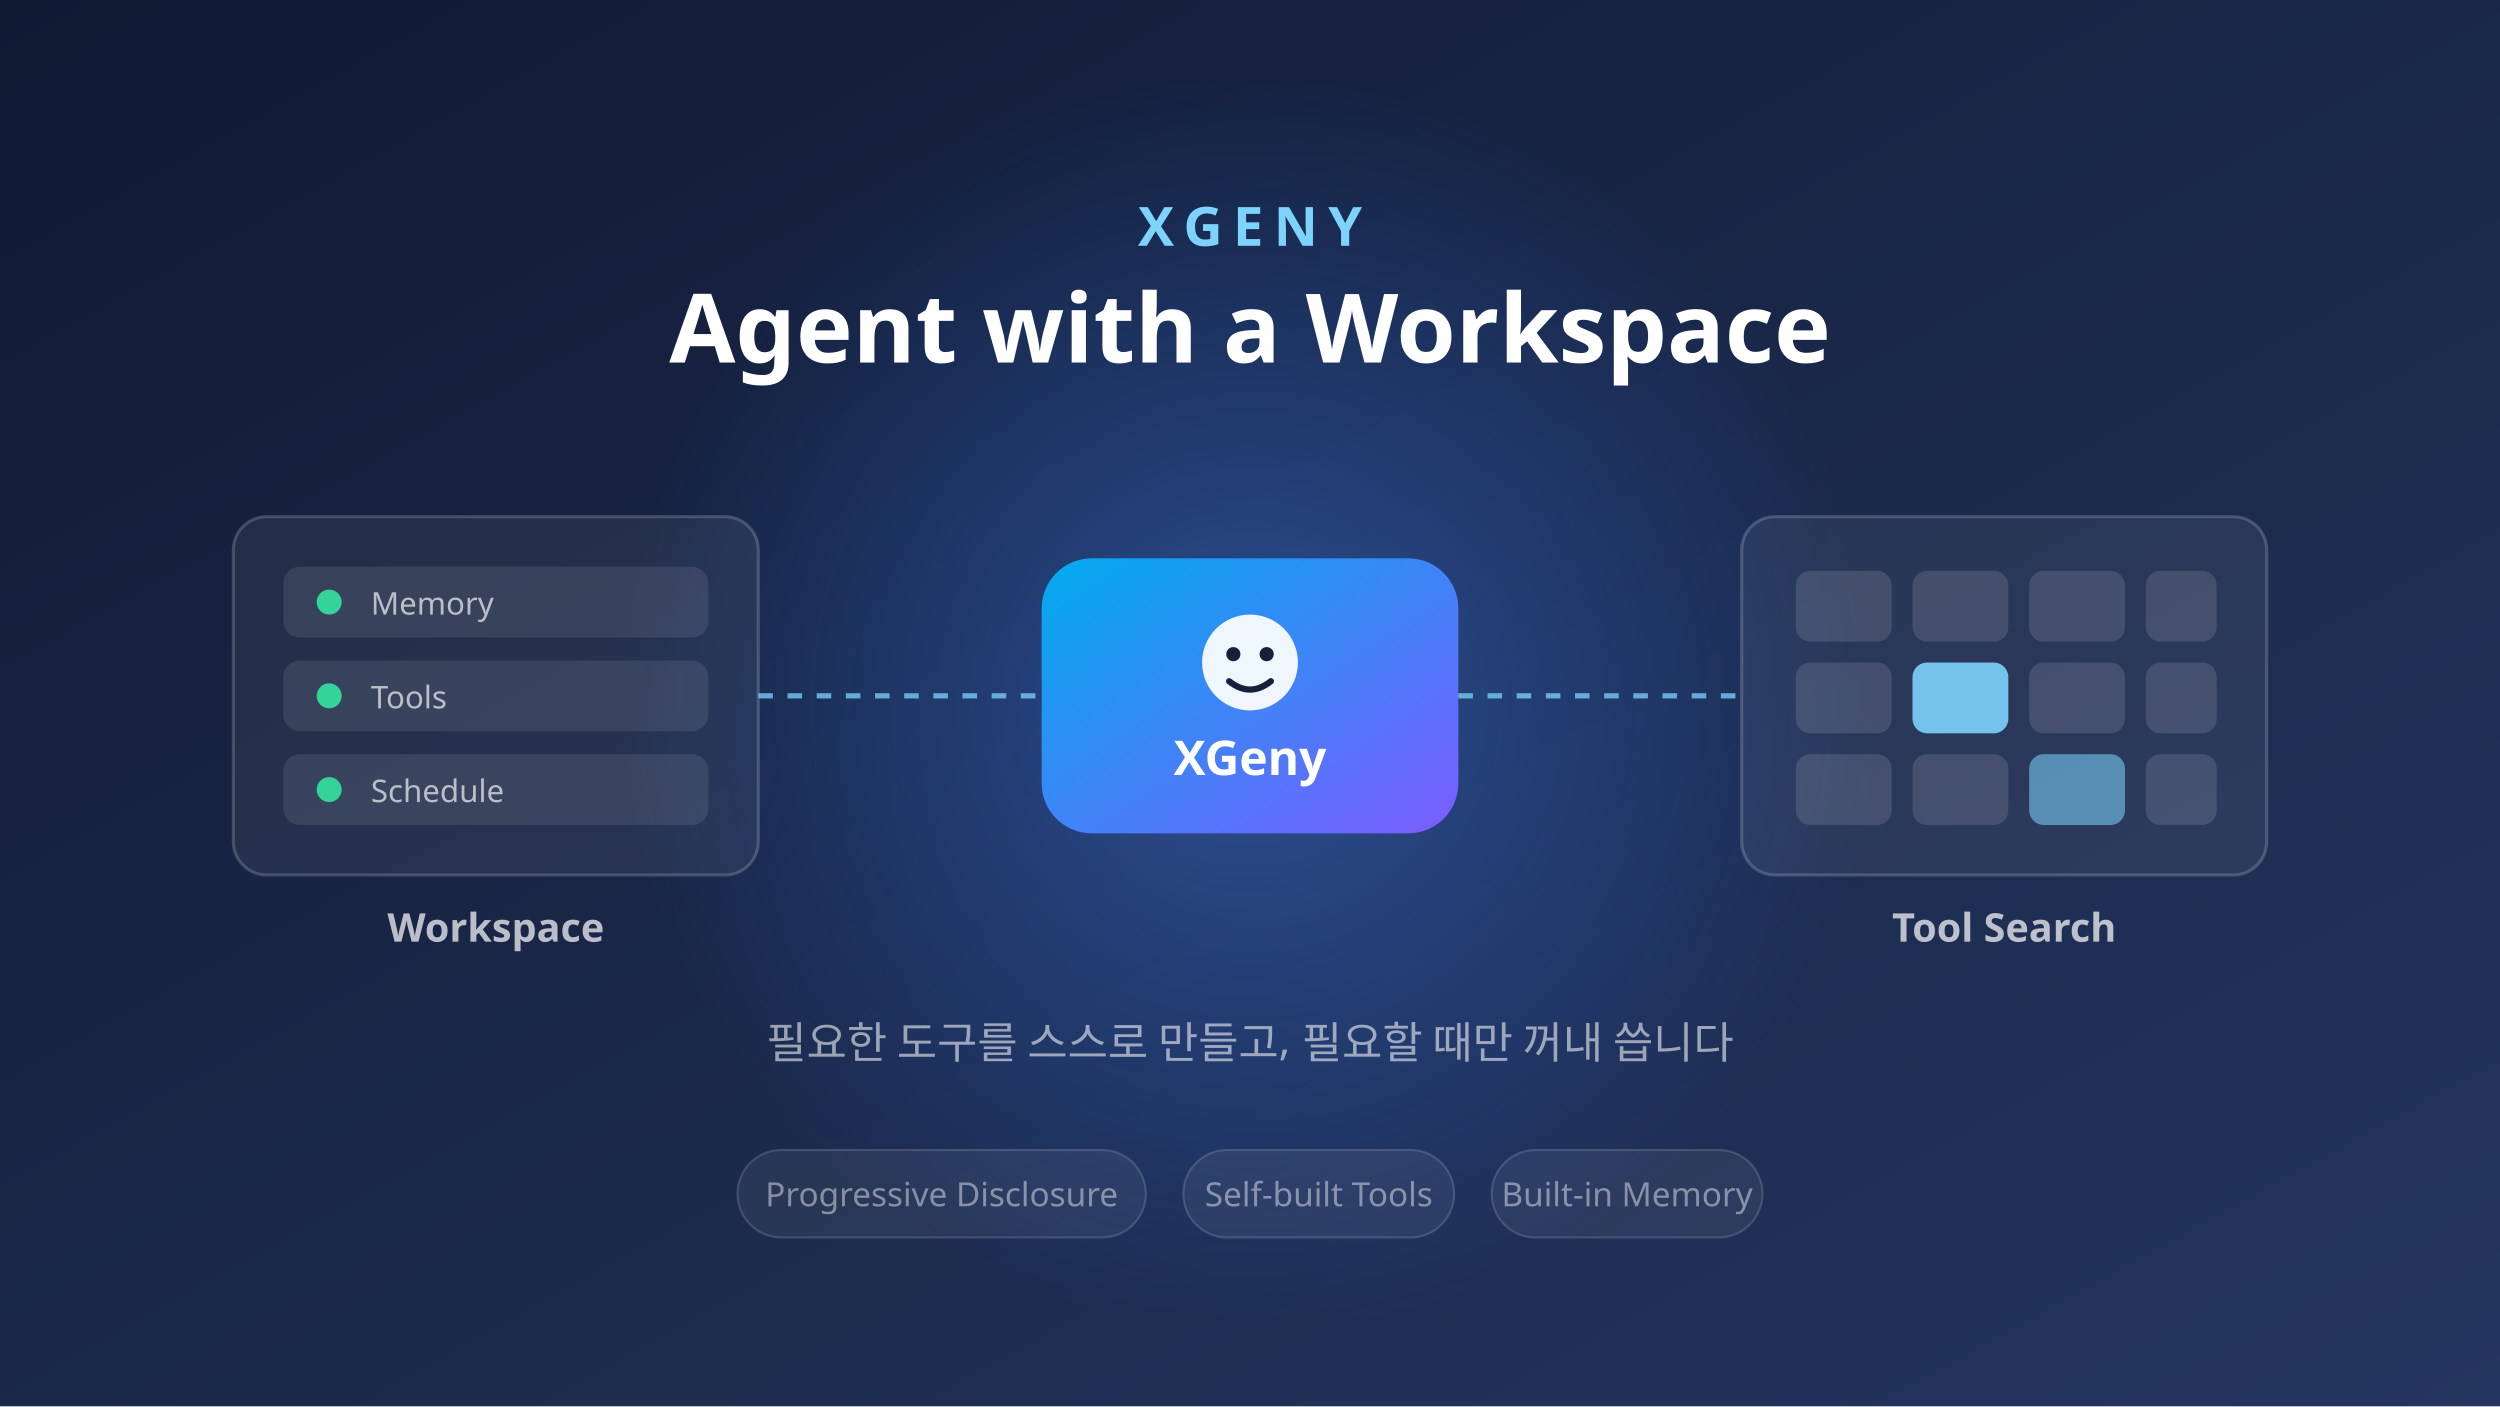
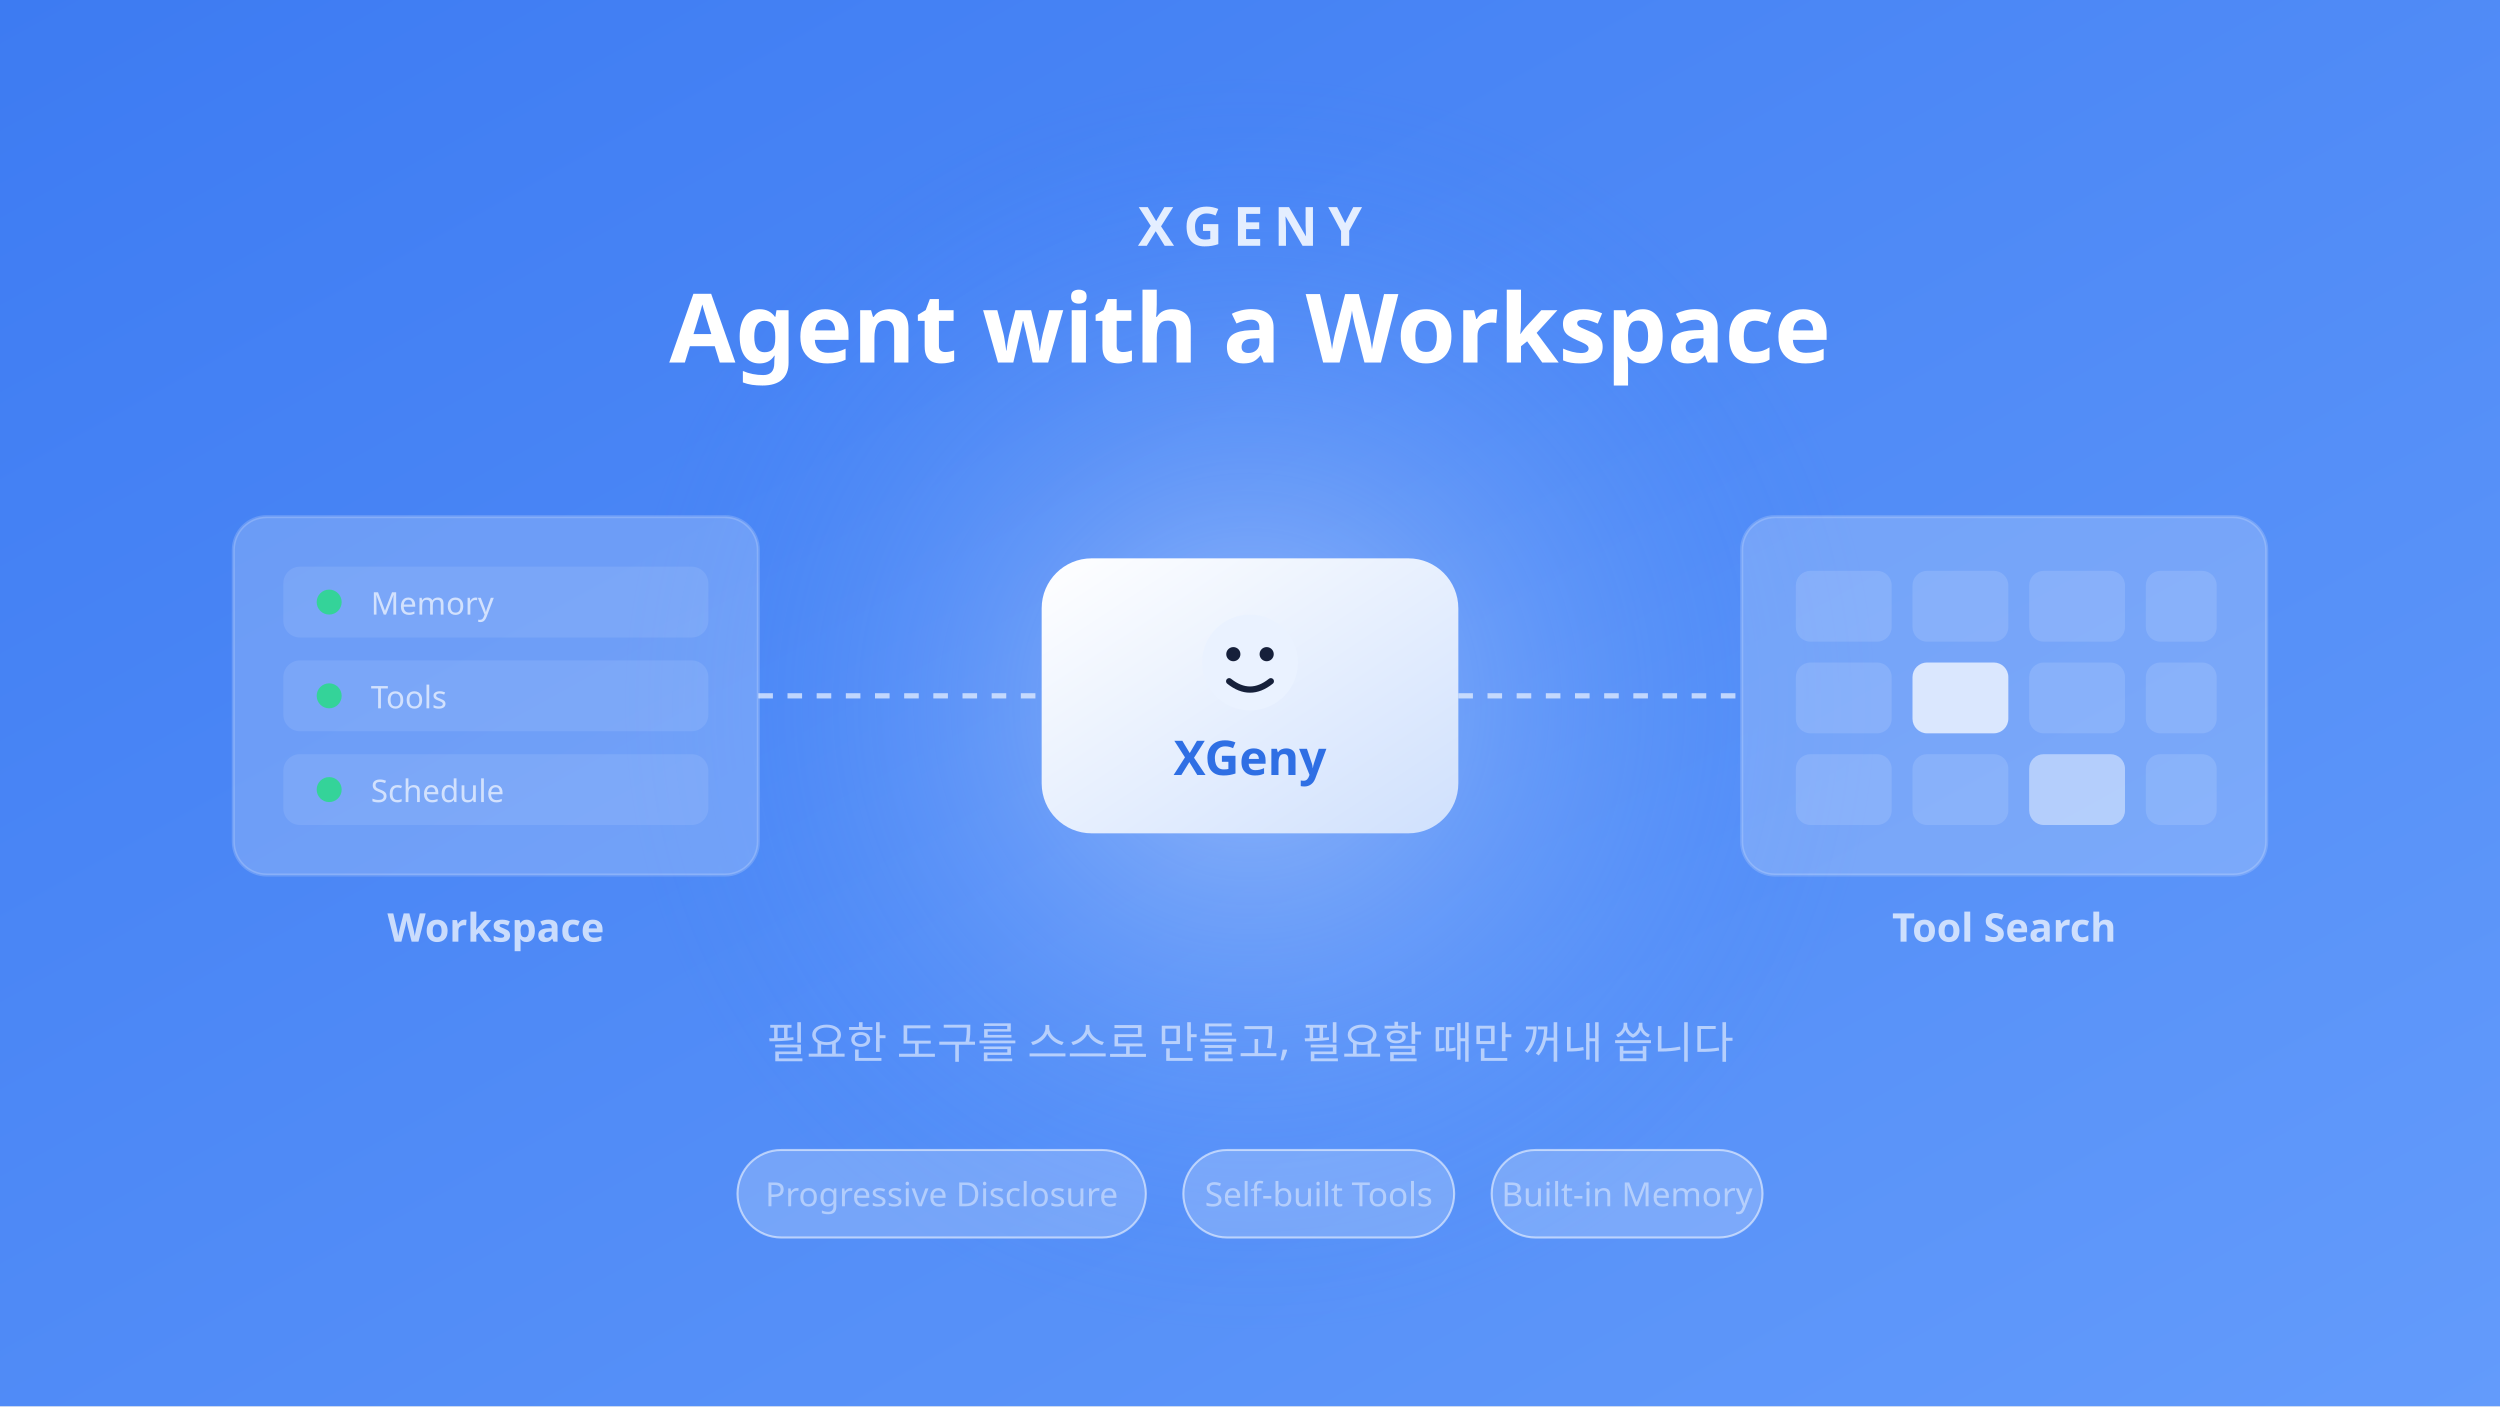
<svg xmlns="http://www.w3.org/2000/svg" viewBox="0 0 1200 675" role="img" aria-label="XGeny — 메모리·도구·스케줄을 담은 워크스페이스를 가진 에이전트가, 수많은 도구 가운데 필요한 것만 검색해 꺼내 쓰는 구조">
  <defs>
    <linearGradient id="bg" x1="0" y1="0" x2="1" y2="1">
-       <stop offset="0" stop-color="#101a33" />
-       <stop offset="1" stop-color="#24355f" />
+       <stop offset="0" stop-color="#3d7bf2" />
+       <stop offset="1" stop-color="#639bfb" />
    </linearGradient>
    <linearGradient id="brand" x1="0" y1="0" x2="1" y2="1">
-       <stop offset="0" stop-color="#00acee" />
-       <stop offset="1" stop-color="#7c5cff" />
+       <stop offset="0" stop-color="#ffffff" />
+       <stop offset="1" stop-color="#cfe0fd" />
    </linearGradient>
    <radialGradient id="glow" cx="50%" cy="50%" r="50%">
-       <stop offset="0" stop-color="#4d8dff" stop-opacity="0.4" />
+       <stop offset="0" stop-color="#ffffff" stop-opacity="0.4" />
      <stop offset="1" stop-color="#2f7bff" stop-opacity="0" />
    </radialGradient>
  </defs>
  <rect width="1200" height="675" fill="url(#bg)" />
  <circle cx="600" cy="338" r="300" fill="url(#glow)" />
-   <text x="600" y="118" text-anchor="middle" font-family="Pretendard,'Pretendard Variable','Malgun Gothic','Apple SD Gothic Neo','Noto Sans KR',sans-serif" font-size="26" font-weight="600" fill="#7dd3fc" letter-spacing="5">XGENY</text>
+   <text x="600" y="118" text-anchor="middle" font-family="Pretendard,'Pretendard Variable','Malgun Gothic','Apple SD Gothic Neo','Noto Sans KR',sans-serif" font-size="26" font-weight="600" fill="#e4eeff" letter-spacing="5">XGENY</text>
  <text x="600" y="174" text-anchor="middle" font-family="Pretendard,'Pretendard Variable','Malgun Gothic','Apple SD Gothic Neo','Noto Sans KR',sans-serif" font-size="46" font-weight="700" fill="#ffffff">Agent with a Workspace</text>
  <g transform="translate(112 248)">
-     <rect width="252" height="172" rx="16" fill="#ffffff0f" stroke="#ffffff2e" stroke-width="1.5" />
+     <rect width="252" height="172" rx="16" fill="#ffffff33" stroke="#ffffff2e" stroke-width="1.5" />
    <rect x="24" y="24" width="204" height="34" rx="8" fill="#ffffff17" />
    <circle cx="46" cy="41" r="6" fill="#34d399" />
    <text x="66" y="47" font-family="Pretendard,'Pretendard Variable','Malgun Gothic','Apple SD Gothic Neo','Noto Sans KR',sans-serif" font-size="15" fill="#ffffffa8">Memory</text>
    <rect x="24" y="69" width="204" height="34" rx="8" fill="#ffffff17" />
    <circle cx="46" cy="86" r="6" fill="#34d399" />
    <text x="66" y="92" font-family="Pretendard,'Pretendard Variable','Malgun Gothic','Apple SD Gothic Neo','Noto Sans KR',sans-serif" font-size="15" fill="#ffffffa8">Tools</text>
    <rect x="24" y="114" width="204" height="34" rx="8" fill="#ffffff17" />
    <circle cx="46" cy="131" r="6" fill="#34d399" />
    <text x="66" y="137" font-family="Pretendard,'Pretendard Variable','Malgun Gothic','Apple SD Gothic Neo','Noto Sans KR',sans-serif" font-size="15" fill="#ffffffa8">Schedule</text>
    <text x="126" y="204" text-anchor="middle" font-family="Pretendard,'Pretendard Variable','Malgun Gothic','Apple SD Gothic Neo','Noto Sans KR',sans-serif" font-size="19" font-weight="600" fill="#ffffffb3">Workspace</text>
  </g>
  <g transform="translate(500 268)">
    <rect width="200" height="132" rx="24" fill="url(#brand)" />
-     <circle cx="100" cy="50" r="23" fill="#ffffff" opacity="0.92" />
+     <circle cx="100" cy="50" r="23" fill="#eaf2ff" opacity="1" />
    <circle cx="92" cy="46" r="3.4" fill="#16203a" />
    <circle cx="108" cy="46" r="3.4" fill="#16203a" />
    <path d="M90 59 q10 8 20 0" fill="none" stroke="#16203a" stroke-width="3" stroke-linecap="round" />
-     <text x="100" y="104" text-anchor="middle" font-family="Pretendard,'Pretendard Variable','Malgun Gothic','Apple SD Gothic Neo','Noto Sans KR',sans-serif" font-size="23" font-weight="700" fill="#ffffff">XGeny</text>
+     <text x="100" y="104" text-anchor="middle" font-family="Pretendard,'Pretendard Variable','Malgun Gothic','Apple SD Gothic Neo','Noto Sans KR',sans-serif" font-size="23" font-weight="700" fill="#2f6fe4">XGeny</text>
  </g>
  <g transform="translate(836 248)">
-     <rect width="252" height="172" rx="16" fill="#ffffff0f" stroke="#ffffff2e" stroke-width="1.5" />
+     <rect width="252" height="172" rx="16" fill="#ffffff33" stroke="#ffffff2e" stroke-width="1.5" />
    <g fill="#ffffff1f">
      <rect x="26" y="26" width="46" height="34" rx="7" />
      <rect x="82" y="26" width="46" height="34" rx="7" />
      <rect x="138" y="26" width="46" height="34" rx="7" />
      <rect x="194" y="26" width="34" height="34" rx="7" />
      <rect x="26" y="70" width="46" height="34" rx="7" />
      <rect x="138" y="70" width="46" height="34" rx="7" />
      <rect x="194" y="70" width="34" height="34" rx="7" />
      <rect x="26" y="114" width="46" height="34" rx="7" />
      <rect x="82" y="114" width="46" height="34" rx="7" />
      <rect x="194" y="114" width="34" height="34" rx="7" />
    </g>
-     <rect x="82" y="70" width="46" height="34" rx="7" fill="#7dd3fc" opacity="0.9" />
-     <rect x="138" y="114" width="46" height="34" rx="7" fill="#7dd3fc" opacity="0.55" />
+     <rect x="82" y="70" width="46" height="34" rx="7" fill="#e4eeff" opacity="0.9" />
+     <rect x="138" y="114" width="46" height="34" rx="7" fill="#e4eeff" opacity="0.55" />
    <text x="126" y="204" text-anchor="middle" font-family="Pretendard,'Pretendard Variable','Malgun Gothic','Apple SD Gothic Neo','Noto Sans KR',sans-serif" font-size="19" font-weight="600" fill="#ffffffb3">Tool Search</text>
  </g>
-   <line x1="364" y1="334" x2="500" y2="334" stroke="#7dd3fc" stroke-width="2.5" stroke-dasharray="7 7" opacity="0.75" />
-   <line x1="700" y1="334" x2="836" y2="334" stroke="#7dd3fc" stroke-width="2.5" stroke-dasharray="7 7" opacity="0.75" />
+   <line x1="364" y1="334" x2="500" y2="334" stroke="#e4eeff" stroke-width="2.5" stroke-dasharray="7 7" opacity="0.75" />
+   <line x1="700" y1="334" x2="836" y2="334" stroke="#e4eeff" stroke-width="2.5" stroke-dasharray="7 7" opacity="0.75" />
  <text x="600" y="508" text-anchor="middle" font-family="Pretendard,'Pretendard Variable','Malgun Gothic','Apple SD Gothic Neo','Noto Sans KR',sans-serif" font-size="21" fill="#ffffff8f">필요한 도구를 스스로 만들고, 필요할 때만 꺼내 씁니다</text>
  <g font-family="Pretendard,'Pretendard Variable','Malgun Gothic','Apple SD Gothic Neo','Noto Sans KR',sans-serif" font-size="16" fill="#ffffff70">
-     <rect x="354" y="552" width="196" height="42" rx="21" fill="#ffffff0f" stroke="#ffffff26" />
+     <rect x="354" y="552" width="196" height="42" rx="21" fill="#ffffff33" stroke="#ffffff8c" />
    <text x="452" y="579" text-anchor="middle">Progressive Disclosure</text>
-     <rect x="568" y="552" width="130" height="42" rx="21" fill="#ffffff0f" stroke="#ffffff26" />
+     <rect x="568" y="552" width="130" height="42" rx="21" fill="#ffffff33" stroke="#ffffff8c" />
    <text x="633" y="579" text-anchor="middle">Self-built Tools</text>
-     <rect x="716" y="552" width="130" height="42" rx="21" fill="#ffffff0f" stroke="#ffffff26" />
+     <rect x="716" y="552" width="130" height="42" rx="21" fill="#ffffff33" stroke="#ffffff8c" />
    <text x="781" y="579" text-anchor="middle">Built-in Memory</text>
  </g>
</svg>
